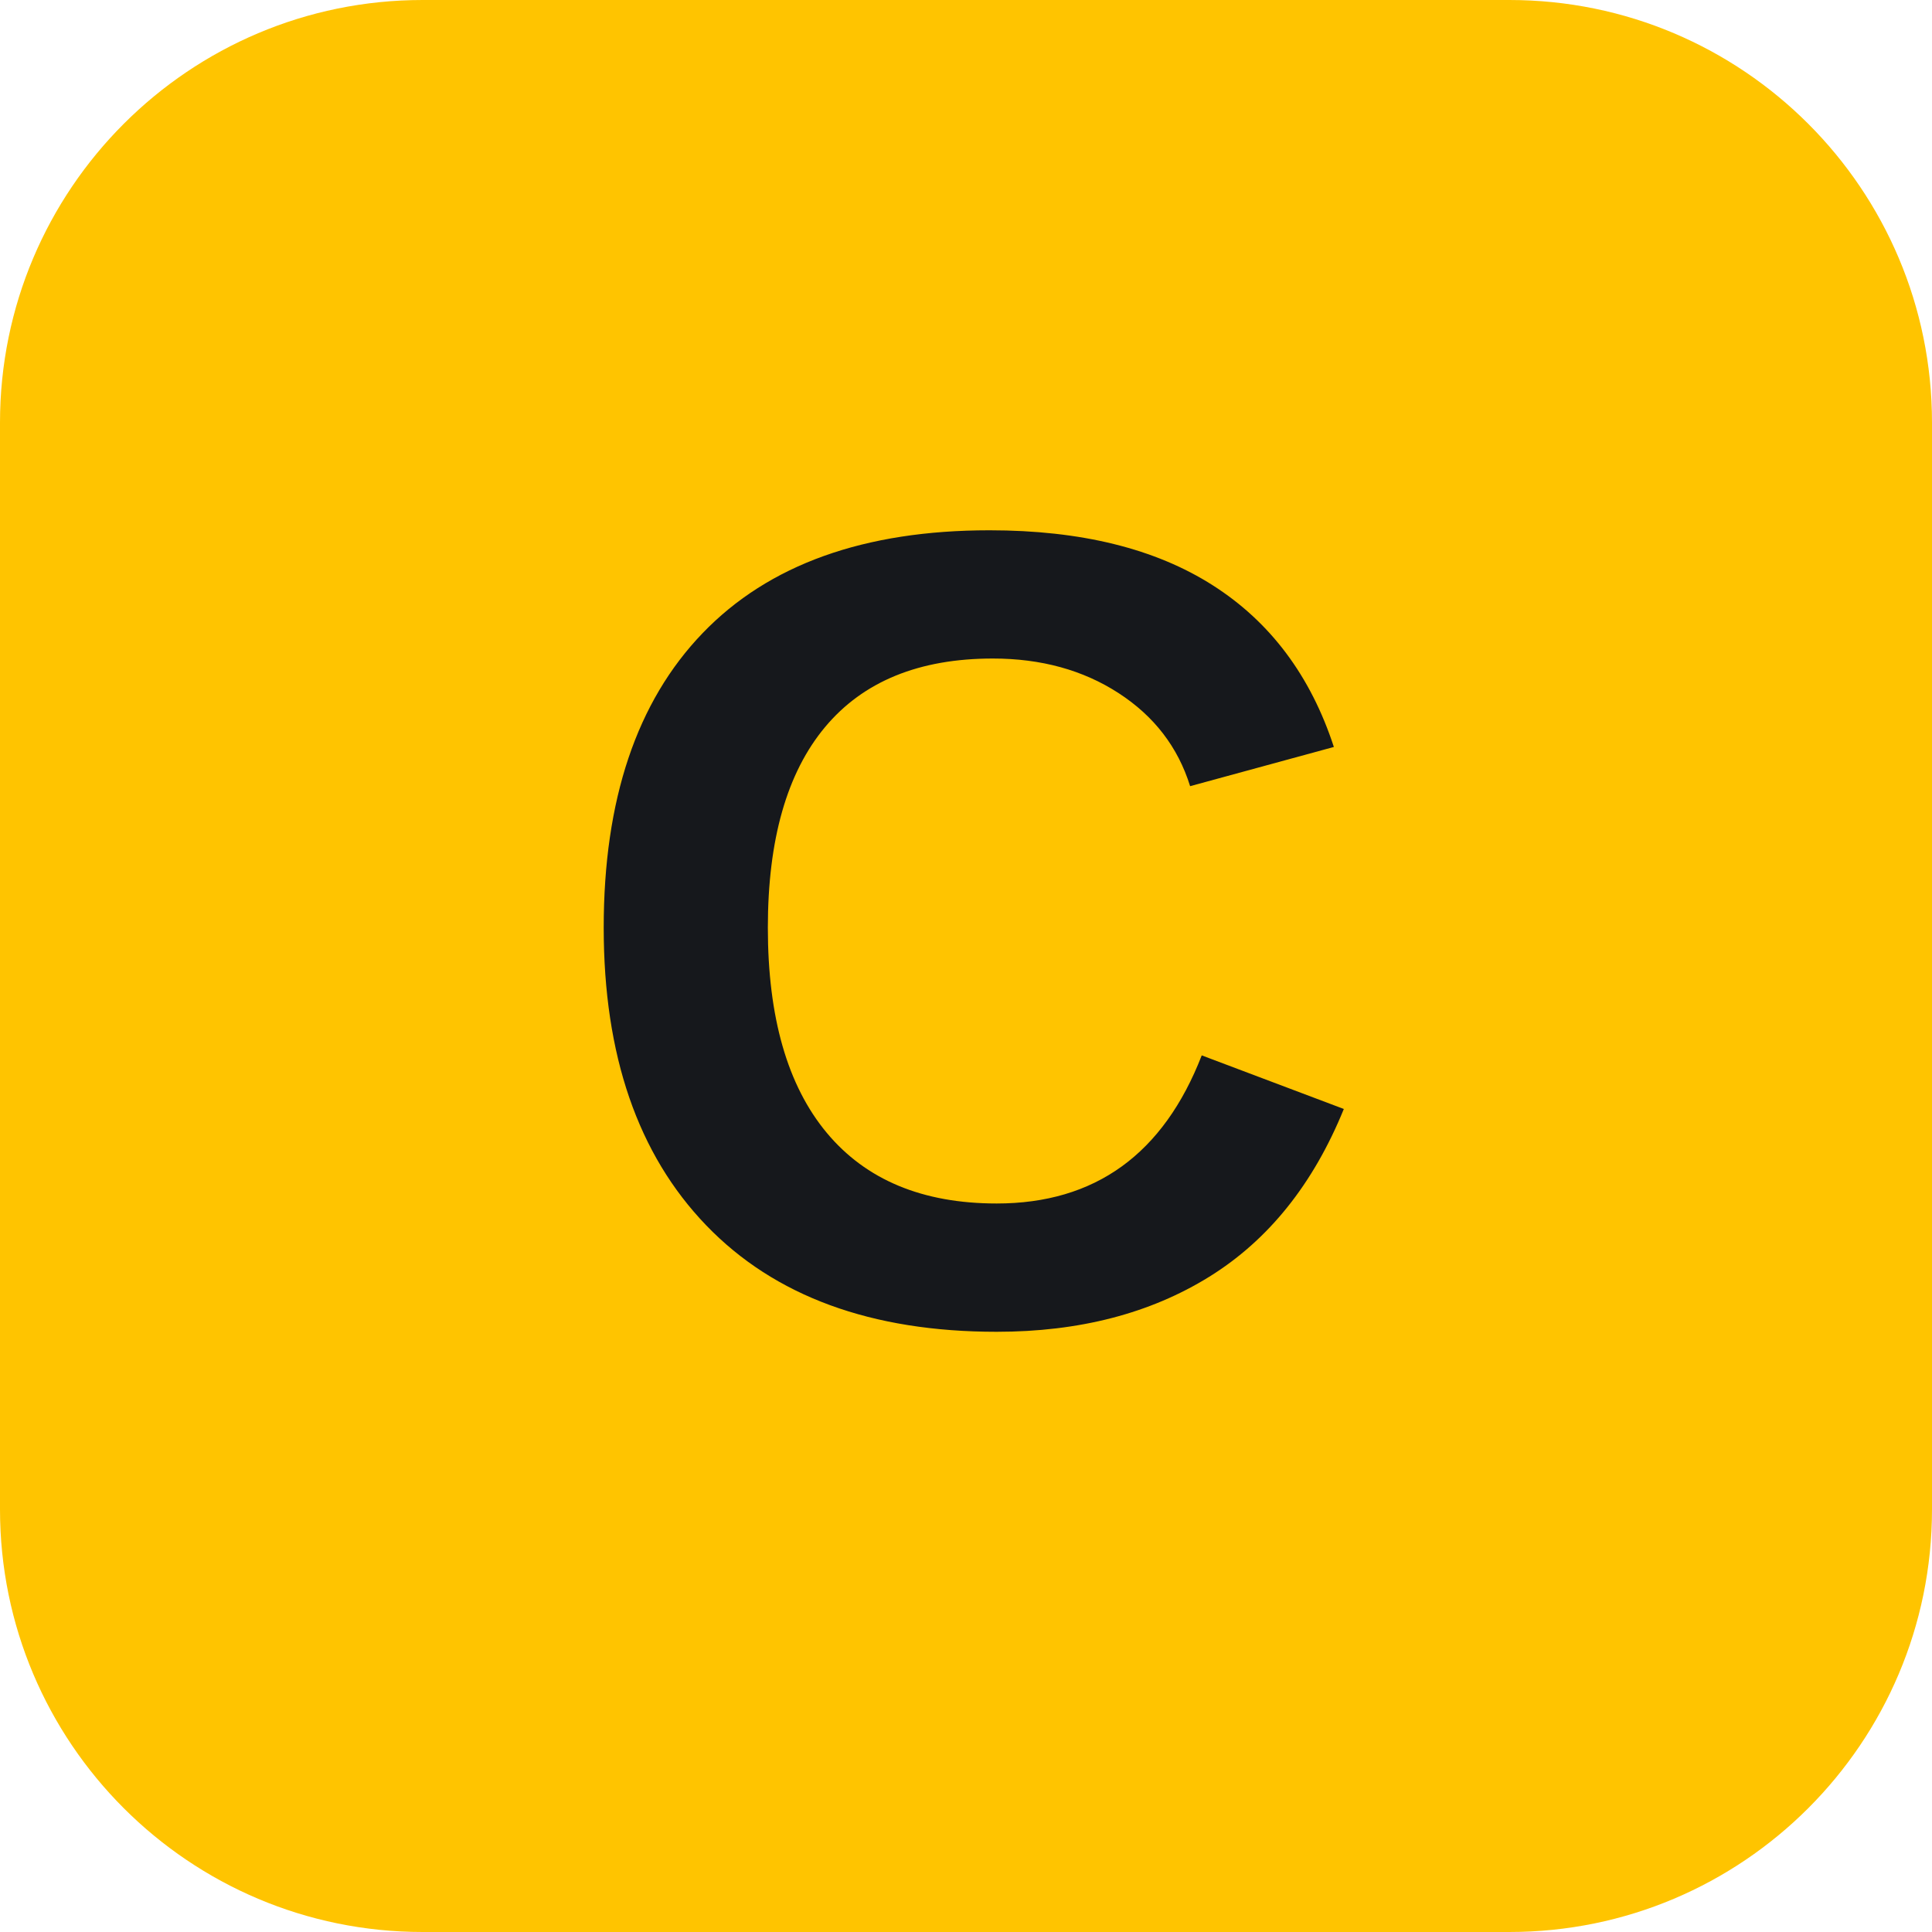
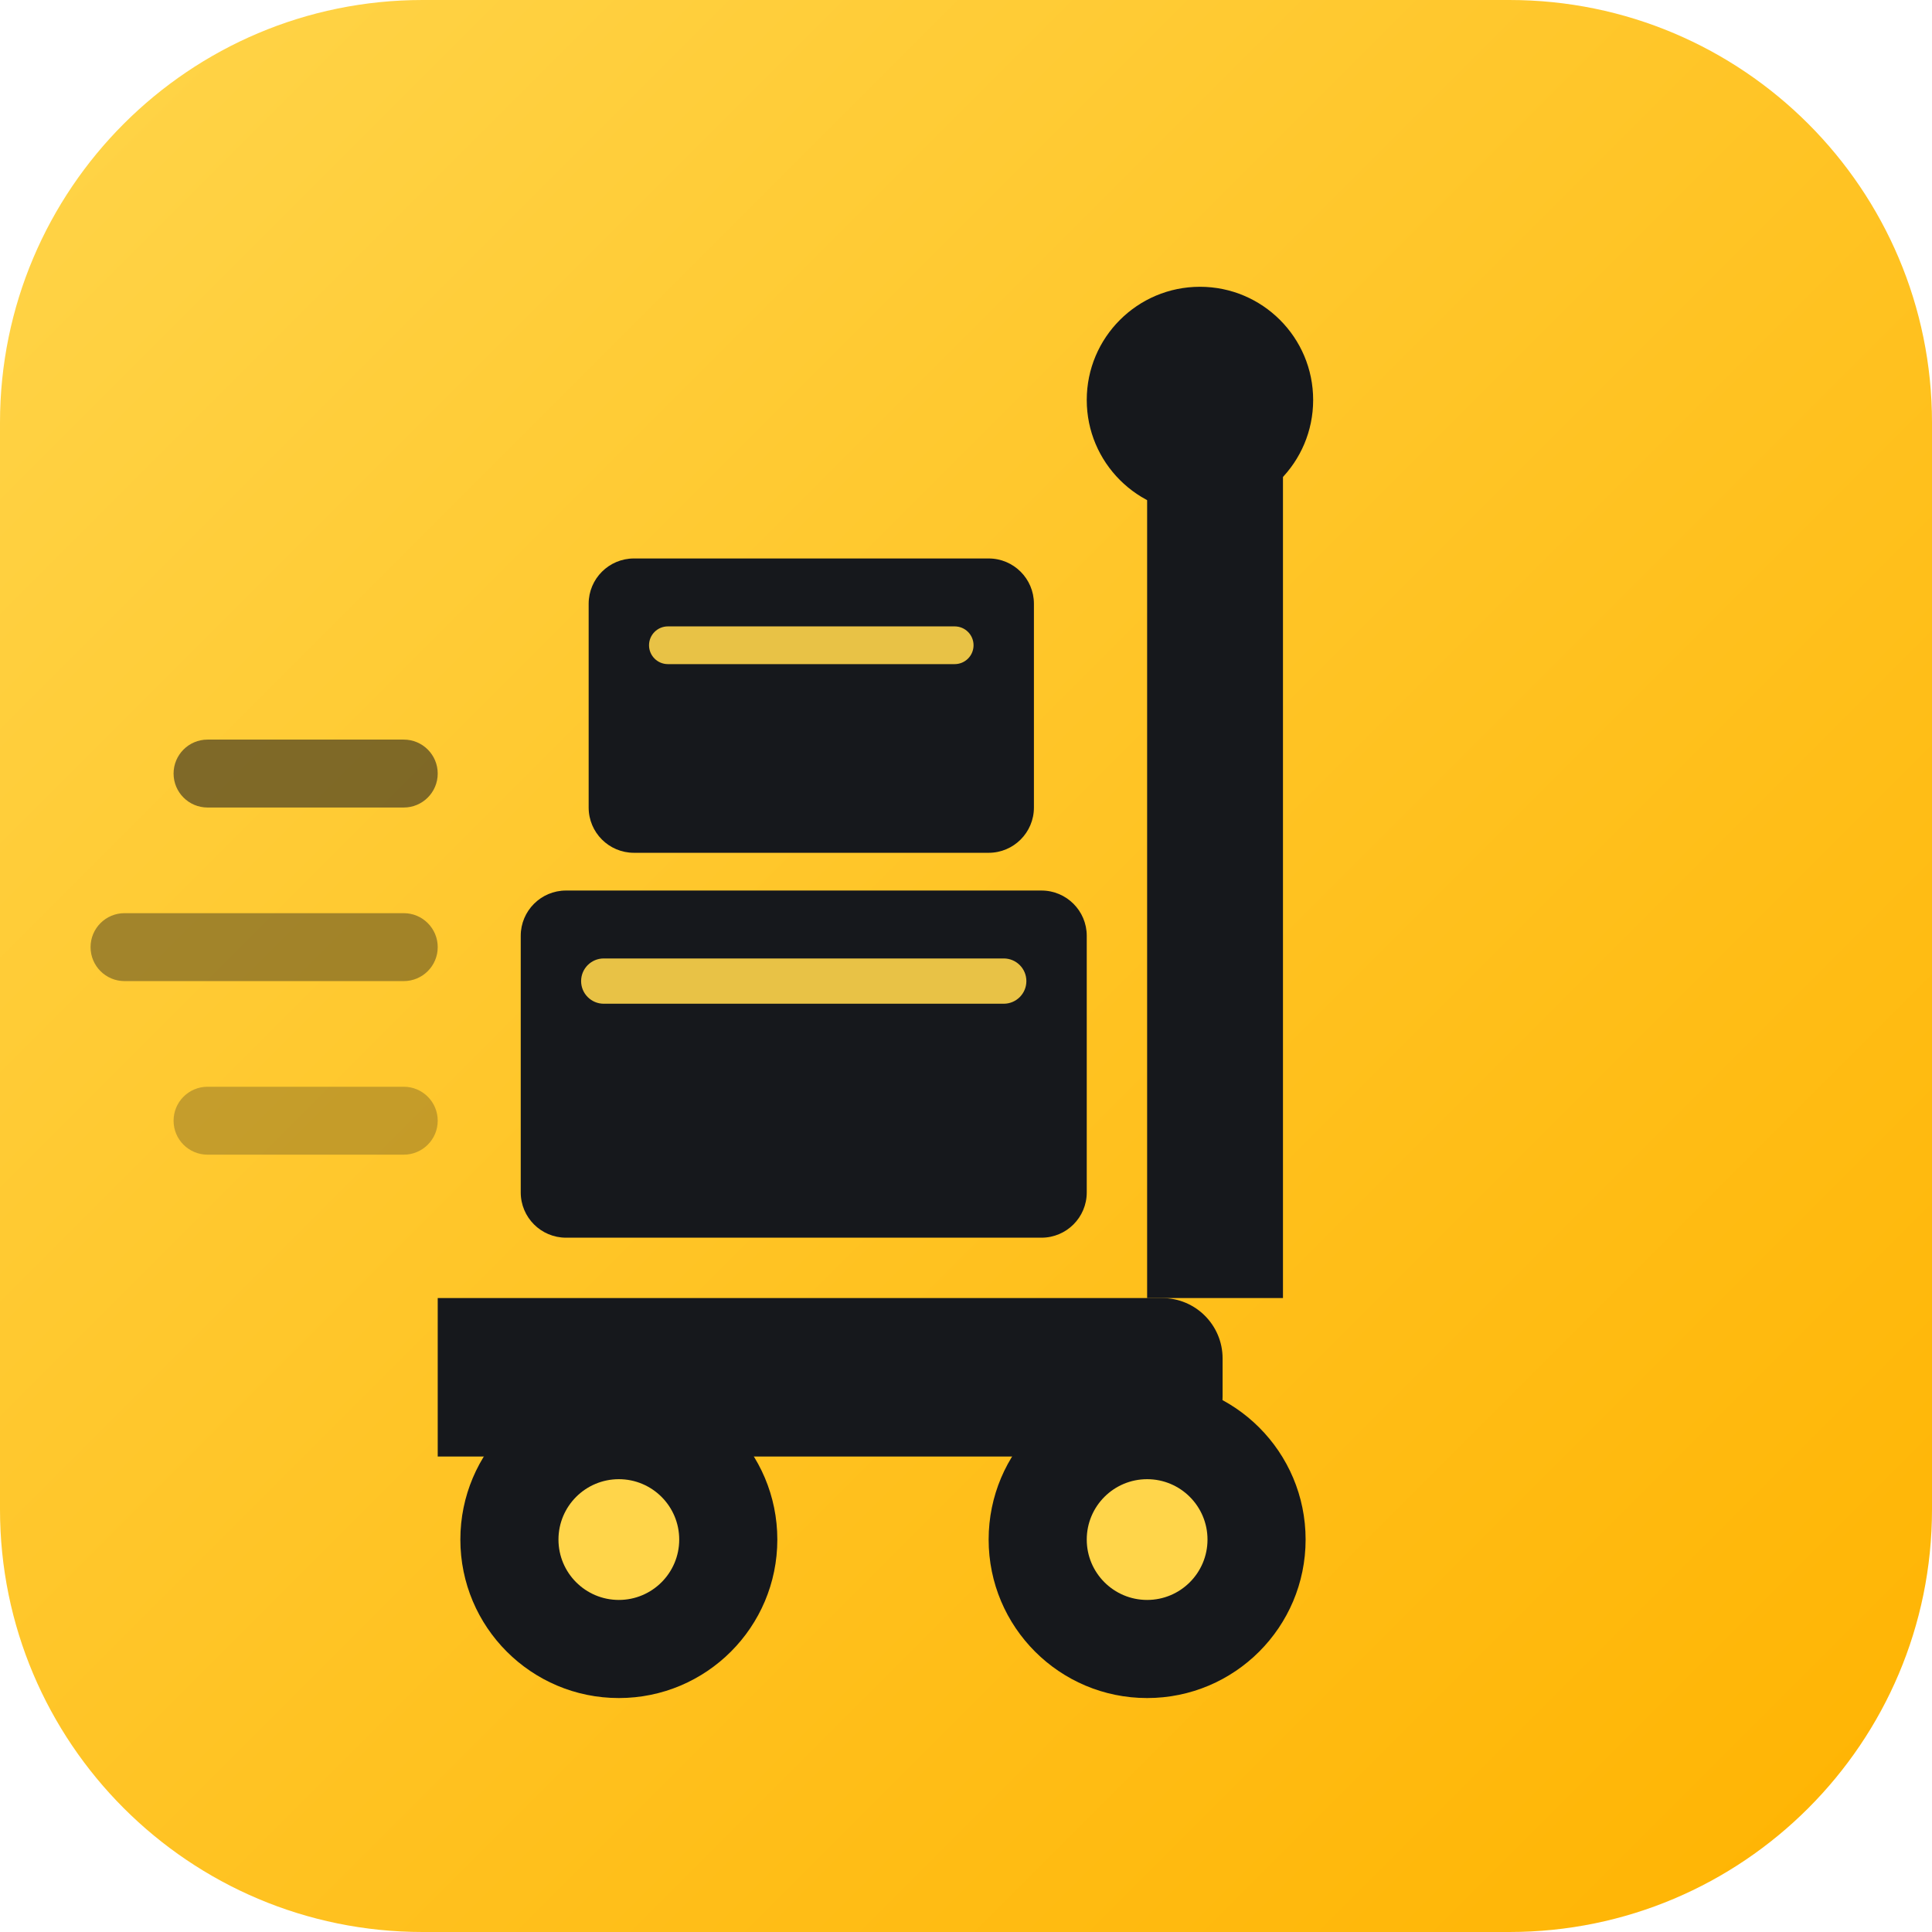
<svg xmlns="http://www.w3.org/2000/svg" viewBox="0 0 512 512">
-   <rect width="512" height="512" rx="112" fill="#ffc400" />
-   <text x="256" y="350" text-anchor="middle" font-family="Arial Black,Arial,sans-serif" font-weight="900" font-size="300" fill="#16181c">C</text>
+   <defs>
+     <linearGradient id="g" x1="0" y1="0" x2="1" y2="1">
+       <stop offset="0" stop-color="#ffd54a" />
+       <stop offset="1" stop-color="#ffb300" />
+     </linearGradient>
+   </defs>
+   <rect width="512" height="512" rx="112" fill="url(#g)" />
+   <g transform="">
+     <g transform="translate(76 86)">
+       <rect x="62" y="150" width="150" height="92" rx="12" fill="#16181c" />
+       <rect x="80" y="62" width="118" height="78" rx="12" fill="#16181c" />
+       <rect x="78" y="168" width="118" height="12" rx="6" fill="#ffd54a" opacity=".9" />
+       <rect x="96" y="80" width="86" height="10" rx="5" fill="#ffd54a" opacity=".9" />
+       <path d="M40 258 H232 a16 16 0 0 1 16 16 v10 a16 16 0 0 1 -16 16 H40 Z" fill="#16181c" />
+       <path d="M228 0 h22 a14 14 0 0 1 14 14 v244 h-36 Z" fill="#16181c" />
+       <circle cx="242" cy="20" r="30" fill="#16181c" />
+       <circle cx="88" cy="322" r="42" fill="#16181c" />
+       <circle cx="88" cy="322" r="16" fill="#ffd54a" />
+       <circle cx="228" cy="322" r="42" fill="#16181c" />
+       <circle cx="228" cy="322" r="16" fill="#ffd54a" />
+       <rect x="-30" y="110" width="70" height="18" rx="9" fill="#16181c" opacity=".55" />
+       <rect x="-52" y="156" width="92" height="18" rx="9" fill="#16181c" opacity=".4" />
+       <rect x="-30" y="202" width="70" height="18" rx="9" fill="#16181c" opacity=".25" />
+     </g>
+   </g>
</svg>
